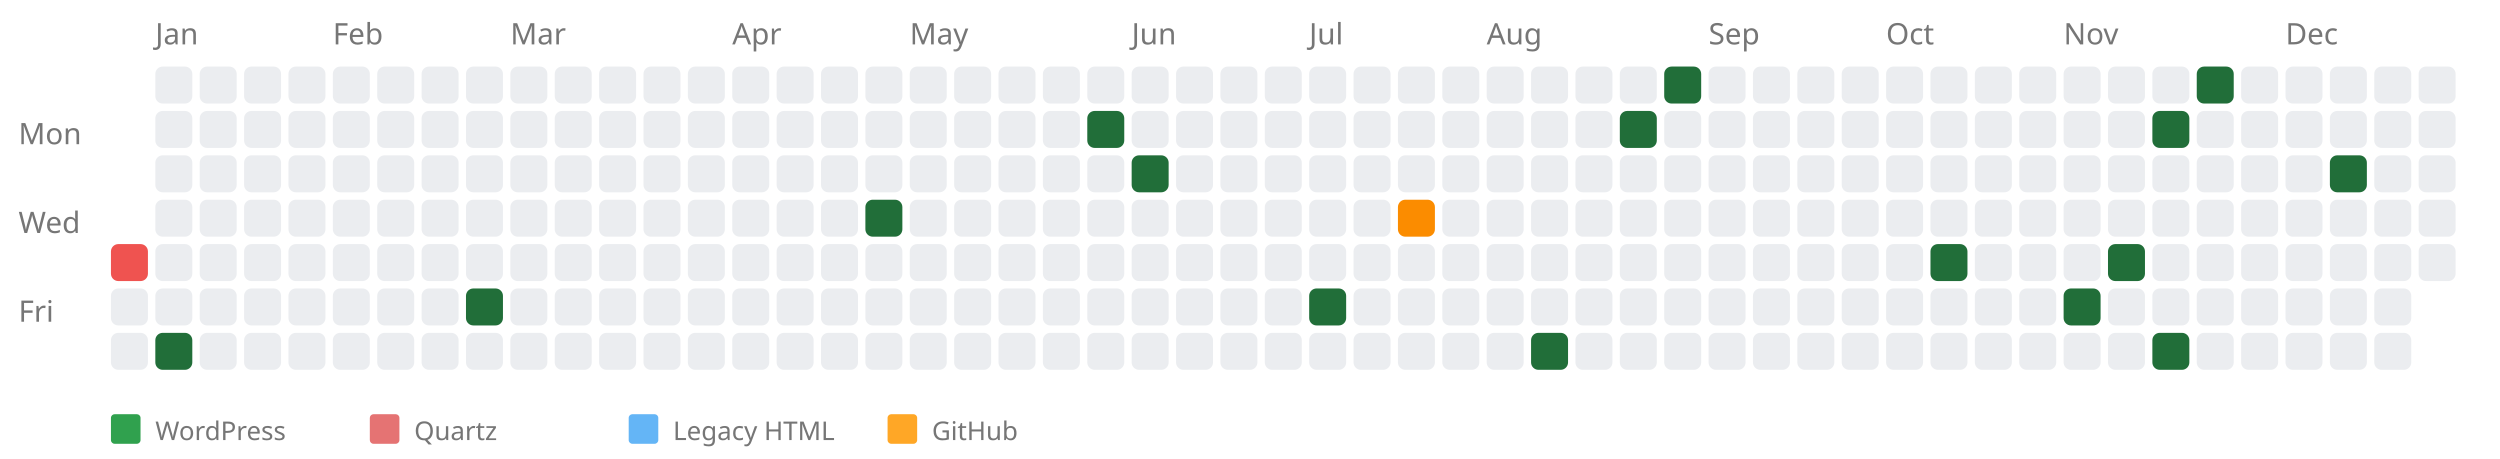
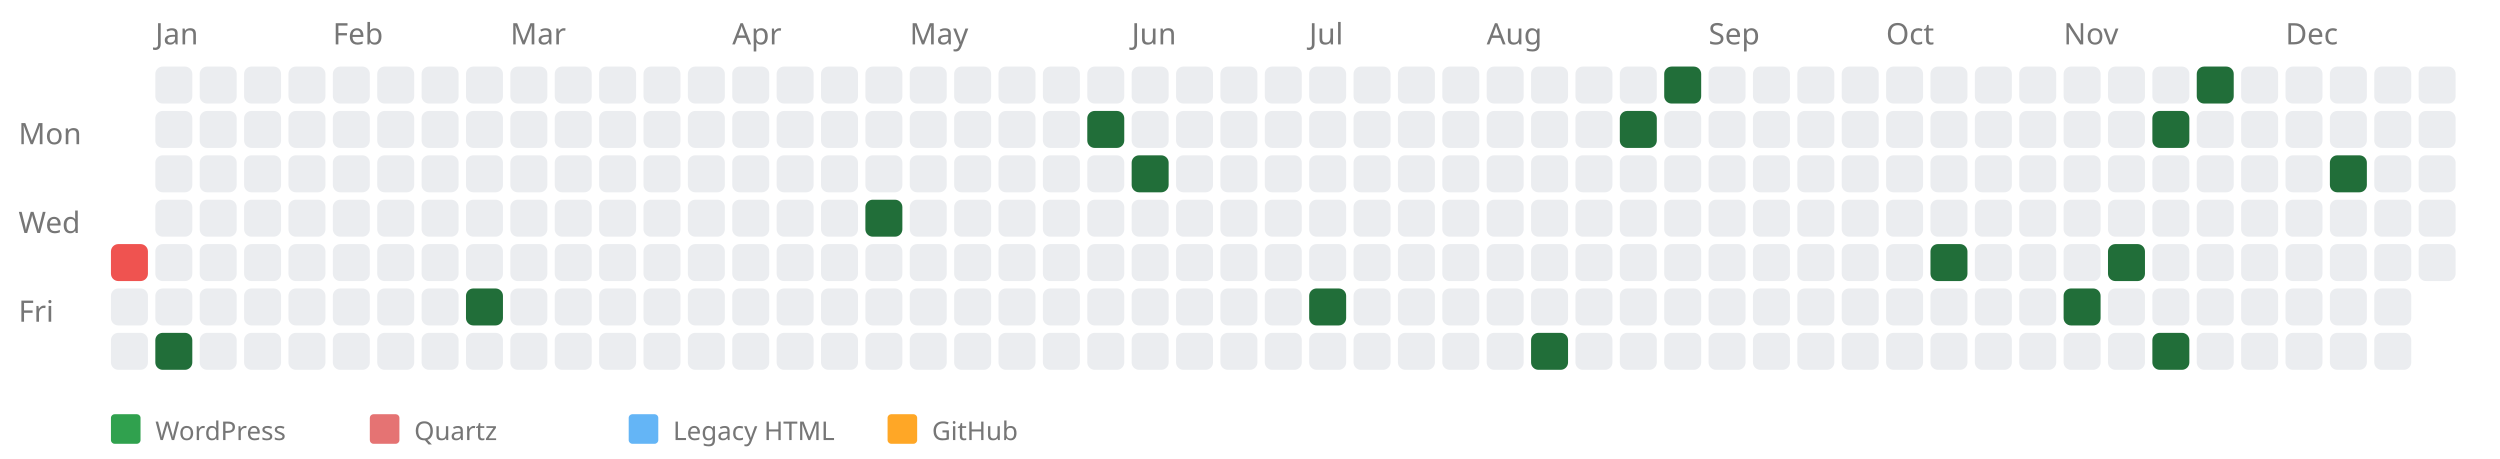
<svg xmlns="http://www.w3.org/2000/svg" width="676" height="124" style="background-color: white;">
  <text x="5" y="39" font-family="sans-serif" font-size="8" fill="#767676">Mon</text>
  <text x="5" y="63" font-family="sans-serif" font-size="8" fill="#767676">Wed</text>
  <text x="5" y="87" font-family="sans-serif" font-size="8" fill="#767676">Fri</text>
  <a href="https://kreier.github.io/quartz/Diary/2015">
    <rect x="30" y="66" width="10" height="10" fill="#ef5350" rx="2" ry="2" />
  </a>
  <rect x="30" y="78" width="10" height="10" fill="#ebedf0" rx="2" ry="2" />
  <rect x="30" y="90" width="10" height="10" fill="#ebedf0" rx="2" ry="2" />
  <text x="42" y="12" font-family="sans-serif" font-size="8" fill="#767676">Jan</text>
  <rect x="42" y="18" width="10" height="10" fill="#ebedf0" rx="2" ry="2" />
  <rect x="42" y="30" width="10" height="10" fill="#ebedf0" rx="2" ry="2" />
  <rect x="42" y="42" width="10" height="10" fill="#ebedf0" rx="2" ry="2" />
  <rect x="42" y="54" width="10" height="10" fill="#ebedf0" rx="2" ry="2" />
  <rect x="42" y="66" width="10" height="10" fill="#ebedf0" rx="2" ry="2" />
  <rect x="42" y="78" width="10" height="10" fill="#ebedf0" rx="2" ry="2" />
  <a href="https://saiht.de/blog/2015/01/10/physik-aufgabe-4-fuer-klasse-9b/">
    <rect x="42" y="90" width="10" height="10" fill="#216e39" rx="2" ry="2" />
  </a>
  <rect x="54" y="18" width="10" height="10" fill="#ebedf0" rx="2" ry="2" />
  <rect x="54" y="30" width="10" height="10" fill="#ebedf0" rx="2" ry="2" />
  <rect x="54" y="42" width="10" height="10" fill="#ebedf0" rx="2" ry="2" />
  <rect x="54" y="54" width="10" height="10" fill="#ebedf0" rx="2" ry="2" />
  <rect x="54" y="66" width="10" height="10" fill="#ebedf0" rx="2" ry="2" />
  <rect x="54" y="78" width="10" height="10" fill="#ebedf0" rx="2" ry="2" />
  <rect x="54" y="90" width="10" height="10" fill="#ebedf0" rx="2" ry="2" />
  <rect x="66" y="18" width="10" height="10" fill="#ebedf0" rx="2" ry="2" />
  <rect x="66" y="30" width="10" height="10" fill="#ebedf0" rx="2" ry="2" />
  <rect x="66" y="42" width="10" height="10" fill="#ebedf0" rx="2" ry="2" />
  <rect x="66" y="54" width="10" height="10" fill="#ebedf0" rx="2" ry="2" />
  <rect x="66" y="66" width="10" height="10" fill="#ebedf0" rx="2" ry="2" />
  <rect x="66" y="78" width="10" height="10" fill="#ebedf0" rx="2" ry="2" />
  <rect x="66" y="90" width="10" height="10" fill="#ebedf0" rx="2" ry="2" />
  <rect x="78" y="18" width="10" height="10" fill="#ebedf0" rx="2" ry="2" />
  <rect x="78" y="30" width="10" height="10" fill="#ebedf0" rx="2" ry="2" />
  <rect x="78" y="42" width="10" height="10" fill="#ebedf0" rx="2" ry="2" />
  <rect x="78" y="54" width="10" height="10" fill="#ebedf0" rx="2" ry="2" />
  <rect x="78" y="66" width="10" height="10" fill="#ebedf0" rx="2" ry="2" />
  <rect x="78" y="78" width="10" height="10" fill="#ebedf0" rx="2" ry="2" />
  <rect x="78" y="90" width="10" height="10" fill="#ebedf0" rx="2" ry="2" />
  <text x="90" y="12" font-family="sans-serif" font-size="8" fill="#767676">Feb</text>
  <rect x="90" y="18" width="10" height="10" fill="#ebedf0" rx="2" ry="2" />
  <rect x="90" y="30" width="10" height="10" fill="#ebedf0" rx="2" ry="2" />
  <rect x="90" y="42" width="10" height="10" fill="#ebedf0" rx="2" ry="2" />
  <rect x="90" y="54" width="10" height="10" fill="#ebedf0" rx="2" ry="2" />
  <rect x="90" y="66" width="10" height="10" fill="#ebedf0" rx="2" ry="2" />
  <rect x="90" y="78" width="10" height="10" fill="#ebedf0" rx="2" ry="2" />
  <rect x="90" y="90" width="10" height="10" fill="#ebedf0" rx="2" ry="2" />
  <rect x="102" y="18" width="10" height="10" fill="#ebedf0" rx="2" ry="2" />
  <rect x="102" y="30" width="10" height="10" fill="#ebedf0" rx="2" ry="2" />
  <rect x="102" y="42" width="10" height="10" fill="#ebedf0" rx="2" ry="2" />
  <rect x="102" y="54" width="10" height="10" fill="#ebedf0" rx="2" ry="2" />
  <rect x="102" y="66" width="10" height="10" fill="#ebedf0" rx="2" ry="2" />
  <rect x="102" y="78" width="10" height="10" fill="#ebedf0" rx="2" ry="2" />
  <rect x="102" y="90" width="10" height="10" fill="#ebedf0" rx="2" ry="2" />
  <rect x="114" y="18" width="10" height="10" fill="#ebedf0" rx="2" ry="2" />
  <rect x="114" y="30" width="10" height="10" fill="#ebedf0" rx="2" ry="2" />
  <rect x="114" y="42" width="10" height="10" fill="#ebedf0" rx="2" ry="2" />
  <rect x="114" y="54" width="10" height="10" fill="#ebedf0" rx="2" ry="2" />
  <rect x="114" y="66" width="10" height="10" fill="#ebedf0" rx="2" ry="2" />
  <rect x="114" y="78" width="10" height="10" fill="#ebedf0" rx="2" ry="2" />
  <rect x="114" y="90" width="10" height="10" fill="#ebedf0" rx="2" ry="2" />
  <rect x="126" y="18" width="10" height="10" fill="#ebedf0" rx="2" ry="2" />
  <rect x="126" y="30" width="10" height="10" fill="#ebedf0" rx="2" ry="2" />
  <rect x="126" y="42" width="10" height="10" fill="#ebedf0" rx="2" ry="2" />
  <rect x="126" y="54" width="10" height="10" fill="#ebedf0" rx="2" ry="2" />
  <rect x="126" y="66" width="10" height="10" fill="#ebedf0" rx="2" ry="2" />
  <a href="https://saiht.de/blog/2015/02/27/didacta-2015-das-digitale-klassenzimmer/">
    <rect x="126" y="78" width="10" height="10" fill="#216e39" rx="2" ry="2" />
  </a>
  <rect x="126" y="90" width="10" height="10" fill="#ebedf0" rx="2" ry="2" />
  <text x="138" y="12" font-family="sans-serif" font-size="8" fill="#767676">Mar</text>
  <rect x="138" y="18" width="10" height="10" fill="#ebedf0" rx="2" ry="2" />
  <rect x="138" y="30" width="10" height="10" fill="#ebedf0" rx="2" ry="2" />
  <rect x="138" y="42" width="10" height="10" fill="#ebedf0" rx="2" ry="2" />
  <rect x="138" y="54" width="10" height="10" fill="#ebedf0" rx="2" ry="2" />
  <rect x="138" y="66" width="10" height="10" fill="#ebedf0" rx="2" ry="2" />
  <rect x="138" y="78" width="10" height="10" fill="#ebedf0" rx="2" ry="2" />
  <rect x="138" y="90" width="10" height="10" fill="#ebedf0" rx="2" ry="2" />
  <rect x="150" y="18" width="10" height="10" fill="#ebedf0" rx="2" ry="2" />
  <rect x="150" y="30" width="10" height="10" fill="#ebedf0" rx="2" ry="2" />
  <rect x="150" y="42" width="10" height="10" fill="#ebedf0" rx="2" ry="2" />
  <rect x="150" y="54" width="10" height="10" fill="#ebedf0" rx="2" ry="2" />
  <rect x="150" y="66" width="10" height="10" fill="#ebedf0" rx="2" ry="2" />
  <rect x="150" y="78" width="10" height="10" fill="#ebedf0" rx="2" ry="2" />
  <rect x="150" y="90" width="10" height="10" fill="#ebedf0" rx="2" ry="2" />
  <rect x="162" y="18" width="10" height="10" fill="#ebedf0" rx="2" ry="2" />
  <rect x="162" y="30" width="10" height="10" fill="#ebedf0" rx="2" ry="2" />
  <rect x="162" y="42" width="10" height="10" fill="#ebedf0" rx="2" ry="2" />
  <rect x="162" y="54" width="10" height="10" fill="#ebedf0" rx="2" ry="2" />
  <rect x="162" y="66" width="10" height="10" fill="#ebedf0" rx="2" ry="2" />
  <rect x="162" y="78" width="10" height="10" fill="#ebedf0" rx="2" ry="2" />
  <rect x="162" y="90" width="10" height="10" fill="#ebedf0" rx="2" ry="2" />
  <rect x="174" y="18" width="10" height="10" fill="#ebedf0" rx="2" ry="2" />
  <rect x="174" y="30" width="10" height="10" fill="#ebedf0" rx="2" ry="2" />
  <rect x="174" y="42" width="10" height="10" fill="#ebedf0" rx="2" ry="2" />
  <rect x="174" y="54" width="10" height="10" fill="#ebedf0" rx="2" ry="2" />
  <rect x="174" y="66" width="10" height="10" fill="#ebedf0" rx="2" ry="2" />
  <rect x="174" y="78" width="10" height="10" fill="#ebedf0" rx="2" ry="2" />
  <rect x="174" y="90" width="10" height="10" fill="#ebedf0" rx="2" ry="2" />
  <rect x="186" y="18" width="10" height="10" fill="#ebedf0" rx="2" ry="2" />
  <rect x="186" y="30" width="10" height="10" fill="#ebedf0" rx="2" ry="2" />
  <rect x="186" y="42" width="10" height="10" fill="#ebedf0" rx="2" ry="2" />
  <rect x="186" y="54" width="10" height="10" fill="#ebedf0" rx="2" ry="2" />
  <rect x="186" y="66" width="10" height="10" fill="#ebedf0" rx="2" ry="2" />
  <rect x="186" y="78" width="10" height="10" fill="#ebedf0" rx="2" ry="2" />
  <rect x="186" y="90" width="10" height="10" fill="#ebedf0" rx="2" ry="2" />
  <text x="198" y="12" font-family="sans-serif" font-size="8" fill="#767676">Apr</text>
  <rect x="198" y="18" width="10" height="10" fill="#ebedf0" rx="2" ry="2" />
  <rect x="198" y="30" width="10" height="10" fill="#ebedf0" rx="2" ry="2" />
  <rect x="198" y="42" width="10" height="10" fill="#ebedf0" rx="2" ry="2" />
  <rect x="198" y="54" width="10" height="10" fill="#ebedf0" rx="2" ry="2" />
  <rect x="198" y="66" width="10" height="10" fill="#ebedf0" rx="2" ry="2" />
  <rect x="198" y="78" width="10" height="10" fill="#ebedf0" rx="2" ry="2" />
  <rect x="198" y="90" width="10" height="10" fill="#ebedf0" rx="2" ry="2" />
  <rect x="210" y="18" width="10" height="10" fill="#ebedf0" rx="2" ry="2" />
  <rect x="210" y="30" width="10" height="10" fill="#ebedf0" rx="2" ry="2" />
  <rect x="210" y="42" width="10" height="10" fill="#ebedf0" rx="2" ry="2" />
  <rect x="210" y="54" width="10" height="10" fill="#ebedf0" rx="2" ry="2" />
  <rect x="210" y="66" width="10" height="10" fill="#ebedf0" rx="2" ry="2" />
  <rect x="210" y="78" width="10" height="10" fill="#ebedf0" rx="2" ry="2" />
  <rect x="210" y="90" width="10" height="10" fill="#ebedf0" rx="2" ry="2" />
  <rect x="222" y="18" width="10" height="10" fill="#ebedf0" rx="2" ry="2" />
  <rect x="222" y="30" width="10" height="10" fill="#ebedf0" rx="2" ry="2" />
  <rect x="222" y="42" width="10" height="10" fill="#ebedf0" rx="2" ry="2" />
  <rect x="222" y="54" width="10" height="10" fill="#ebedf0" rx="2" ry="2" />
  <rect x="222" y="66" width="10" height="10" fill="#ebedf0" rx="2" ry="2" />
  <rect x="222" y="78" width="10" height="10" fill="#ebedf0" rx="2" ry="2" />
  <rect x="222" y="90" width="10" height="10" fill="#ebedf0" rx="2" ry="2" />
  <rect x="234" y="18" width="10" height="10" fill="#ebedf0" rx="2" ry="2" />
  <rect x="234" y="30" width="10" height="10" fill="#ebedf0" rx="2" ry="2" />
  <rect x="234" y="42" width="10" height="10" fill="#ebedf0" rx="2" ry="2" />
  <a href="https://saiht.de/blog/2015/04/29/reaktionsschema-nach-passig/">
    <rect x="234" y="54" width="10" height="10" fill="#216e39" rx="2" ry="2" />
  </a>
  <rect x="234" y="66" width="10" height="10" fill="#ebedf0" rx="2" ry="2" />
  <rect x="234" y="78" width="10" height="10" fill="#ebedf0" rx="2" ry="2" />
  <rect x="234" y="90" width="10" height="10" fill="#ebedf0" rx="2" ry="2" />
  <text x="246" y="12" font-family="sans-serif" font-size="8" fill="#767676">May</text>
  <rect x="246" y="18" width="10" height="10" fill="#ebedf0" rx="2" ry="2" />
  <rect x="246" y="30" width="10" height="10" fill="#ebedf0" rx="2" ry="2" />
  <rect x="246" y="42" width="10" height="10" fill="#ebedf0" rx="2" ry="2" />
  <rect x="246" y="54" width="10" height="10" fill="#ebedf0" rx="2" ry="2" />
  <rect x="246" y="66" width="10" height="10" fill="#ebedf0" rx="2" ry="2" />
  <rect x="246" y="78" width="10" height="10" fill="#ebedf0" rx="2" ry="2" />
  <rect x="246" y="90" width="10" height="10" fill="#ebedf0" rx="2" ry="2" />
  <rect x="258" y="18" width="10" height="10" fill="#ebedf0" rx="2" ry="2" />
  <rect x="258" y="30" width="10" height="10" fill="#ebedf0" rx="2" ry="2" />
  <rect x="258" y="42" width="10" height="10" fill="#ebedf0" rx="2" ry="2" />
  <rect x="258" y="54" width="10" height="10" fill="#ebedf0" rx="2" ry="2" />
  <rect x="258" y="66" width="10" height="10" fill="#ebedf0" rx="2" ry="2" />
  <rect x="258" y="78" width="10" height="10" fill="#ebedf0" rx="2" ry="2" />
  <rect x="258" y="90" width="10" height="10" fill="#ebedf0" rx="2" ry="2" />
  <rect x="270" y="18" width="10" height="10" fill="#ebedf0" rx="2" ry="2" />
  <rect x="270" y="30" width="10" height="10" fill="#ebedf0" rx="2" ry="2" />
  <rect x="270" y="42" width="10" height="10" fill="#ebedf0" rx="2" ry="2" />
  <rect x="270" y="54" width="10" height="10" fill="#ebedf0" rx="2" ry="2" />
  <rect x="270" y="66" width="10" height="10" fill="#ebedf0" rx="2" ry="2" />
  <rect x="270" y="78" width="10" height="10" fill="#ebedf0" rx="2" ry="2" />
  <rect x="270" y="90" width="10" height="10" fill="#ebedf0" rx="2" ry="2" />
  <rect x="282" y="18" width="10" height="10" fill="#ebedf0" rx="2" ry="2" />
  <rect x="282" y="30" width="10" height="10" fill="#ebedf0" rx="2" ry="2" />
  <rect x="282" y="42" width="10" height="10" fill="#ebedf0" rx="2" ry="2" />
  <rect x="282" y="54" width="10" height="10" fill="#ebedf0" rx="2" ry="2" />
  <rect x="282" y="66" width="10" height="10" fill="#ebedf0" rx="2" ry="2" />
  <rect x="282" y="78" width="10" height="10" fill="#ebedf0" rx="2" ry="2" />
  <rect x="282" y="90" width="10" height="10" fill="#ebedf0" rx="2" ry="2" />
  <rect x="294" y="18" width="10" height="10" fill="#ebedf0" rx="2" ry="2" />
  <a href="https://saiht.de/blog/2015/06/01/musteraufgaben-mathematik-7/">
    <rect x="294" y="30" width="10" height="10" fill="#216e39" rx="2" ry="2" />
  </a>
  <rect x="294" y="42" width="10" height="10" fill="#ebedf0" rx="2" ry="2" />
  <rect x="294" y="54" width="10" height="10" fill="#ebedf0" rx="2" ry="2" />
  <rect x="294" y="66" width="10" height="10" fill="#ebedf0" rx="2" ry="2" />
  <rect x="294" y="78" width="10" height="10" fill="#ebedf0" rx="2" ry="2" />
  <rect x="294" y="90" width="10" height="10" fill="#ebedf0" rx="2" ry="2" />
  <text x="306" y="12" font-family="sans-serif" font-size="8" fill="#767676">Jun</text>
  <rect x="306" y="18" width="10" height="10" fill="#ebedf0" rx="2" ry="2" />
  <rect x="306" y="30" width="10" height="10" fill="#ebedf0" rx="2" ry="2" />
  <a href="https://saiht.de/blog/2015/06/09/medienkonsum-die-zweite/">
    <rect x="306" y="42" width="10" height="10" fill="#216e39" rx="2" ry="2" />
  </a>
  <rect x="306" y="54" width="10" height="10" fill="#ebedf0" rx="2" ry="2" />
  <rect x="306" y="66" width="10" height="10" fill="#ebedf0" rx="2" ry="2" />
  <rect x="306" y="78" width="10" height="10" fill="#ebedf0" rx="2" ry="2" />
  <rect x="306" y="90" width="10" height="10" fill="#ebedf0" rx="2" ry="2" />
  <rect x="318" y="18" width="10" height="10" fill="#ebedf0" rx="2" ry="2" />
  <rect x="318" y="30" width="10" height="10" fill="#ebedf0" rx="2" ry="2" />
  <rect x="318" y="42" width="10" height="10" fill="#ebedf0" rx="2" ry="2" />
  <rect x="318" y="54" width="10" height="10" fill="#ebedf0" rx="2" ry="2" />
  <rect x="318" y="66" width="10" height="10" fill="#ebedf0" rx="2" ry="2" />
  <rect x="318" y="78" width="10" height="10" fill="#ebedf0" rx="2" ry="2" />
  <rect x="318" y="90" width="10" height="10" fill="#ebedf0" rx="2" ry="2" />
  <rect x="330" y="18" width="10" height="10" fill="#ebedf0" rx="2" ry="2" />
  <rect x="330" y="30" width="10" height="10" fill="#ebedf0" rx="2" ry="2" />
  <rect x="330" y="42" width="10" height="10" fill="#ebedf0" rx="2" ry="2" />
  <rect x="330" y="54" width="10" height="10" fill="#ebedf0" rx="2" ry="2" />
  <rect x="330" y="66" width="10" height="10" fill="#ebedf0" rx="2" ry="2" />
  <rect x="330" y="78" width="10" height="10" fill="#ebedf0" rx="2" ry="2" />
  <rect x="330" y="90" width="10" height="10" fill="#ebedf0" rx="2" ry="2" />
  <rect x="342" y="18" width="10" height="10" fill="#ebedf0" rx="2" ry="2" />
  <rect x="342" y="30" width="10" height="10" fill="#ebedf0" rx="2" ry="2" />
  <rect x="342" y="42" width="10" height="10" fill="#ebedf0" rx="2" ry="2" />
  <rect x="342" y="54" width="10" height="10" fill="#ebedf0" rx="2" ry="2" />
  <rect x="342" y="66" width="10" height="10" fill="#ebedf0" rx="2" ry="2" />
  <rect x="342" y="78" width="10" height="10" fill="#ebedf0" rx="2" ry="2" />
  <rect x="342" y="90" width="10" height="10" fill="#ebedf0" rx="2" ry="2" />
  <text x="354" y="12" font-family="sans-serif" font-size="8" fill="#767676">Jul</text>
  <rect x="354" y="18" width="10" height="10" fill="#ebedf0" rx="2" ry="2" />
  <rect x="354" y="30" width="10" height="10" fill="#ebedf0" rx="2" ry="2" />
  <rect x="354" y="42" width="10" height="10" fill="#ebedf0" rx="2" ry="2" />
  <rect x="354" y="54" width="10" height="10" fill="#ebedf0" rx="2" ry="2" />
  <rect x="354" y="66" width="10" height="10" fill="#ebedf0" rx="2" ry="2" />
  <a href="https://saiht.de/blog/2015/07/10/regenparty-hofkoh/">
    <rect x="354" y="78" width="10" height="10" fill="#216e39" rx="2" ry="2" />
  </a>
  <rect x="354" y="90" width="10" height="10" fill="#ebedf0" rx="2" ry="2" />
  <rect x="366" y="18" width="10" height="10" fill="#ebedf0" rx="2" ry="2" />
  <rect x="366" y="30" width="10" height="10" fill="#ebedf0" rx="2" ry="2" />
  <rect x="366" y="42" width="10" height="10" fill="#ebedf0" rx="2" ry="2" />
  <rect x="366" y="54" width="10" height="10" fill="#ebedf0" rx="2" ry="2" />
  <rect x="366" y="66" width="10" height="10" fill="#ebedf0" rx="2" ry="2" />
  <rect x="366" y="78" width="10" height="10" fill="#ebedf0" rx="2" ry="2" />
  <rect x="366" y="90" width="10" height="10" fill="#ebedf0" rx="2" ry="2" />
  <rect x="378" y="18" width="10" height="10" fill="#ebedf0" rx="2" ry="2" />
  <rect x="378" y="30" width="10" height="10" fill="#ebedf0" rx="2" ry="2" />
  <rect x="378" y="42" width="10" height="10" fill="#ebedf0" rx="2" ry="2" />
-   <a href="https://github.com/kreier/webprogramming2014-2015/blob/master/README.md">
-     <rect x="378" y="54" width="10" height="10" fill="#fb8c00" rx="2" ry="2" />
-   </a>
+   <rect x="378" y="54" width="10" height="10" fill="#ebedf0" rx="2" ry="2" />
  <rect x="378" y="66" width="10" height="10" fill="#ebedf0" rx="2" ry="2" />
  <rect x="378" y="78" width="10" height="10" fill="#ebedf0" rx="2" ry="2" />
  <rect x="378" y="90" width="10" height="10" fill="#ebedf0" rx="2" ry="2" />
  <rect x="390" y="18" width="10" height="10" fill="#ebedf0" rx="2" ry="2" />
  <rect x="390" y="30" width="10" height="10" fill="#ebedf0" rx="2" ry="2" />
  <rect x="390" y="42" width="10" height="10" fill="#ebedf0" rx="2" ry="2" />
  <rect x="390" y="54" width="10" height="10" fill="#ebedf0" rx="2" ry="2" />
  <rect x="390" y="66" width="10" height="10" fill="#ebedf0" rx="2" ry="2" />
  <rect x="390" y="78" width="10" height="10" fill="#ebedf0" rx="2" ry="2" />
  <rect x="390" y="90" width="10" height="10" fill="#ebedf0" rx="2" ry="2" />
  <text x="402" y="12" font-family="sans-serif" font-size="8" fill="#767676">Aug</text>
  <rect x="402" y="18" width="10" height="10" fill="#ebedf0" rx="2" ry="2" />
  <rect x="402" y="30" width="10" height="10" fill="#ebedf0" rx="2" ry="2" />
  <rect x="402" y="42" width="10" height="10" fill="#ebedf0" rx="2" ry="2" />
  <rect x="402" y="54" width="10" height="10" fill="#ebedf0" rx="2" ry="2" />
  <rect x="402" y="66" width="10" height="10" fill="#ebedf0" rx="2" ry="2" />
  <rect x="402" y="78" width="10" height="10" fill="#ebedf0" rx="2" ry="2" />
  <rect x="402" y="90" width="10" height="10" fill="#ebedf0" rx="2" ry="2" />
  <rect x="414" y="18" width="10" height="10" fill="#ebedf0" rx="2" ry="2" />
  <rect x="414" y="30" width="10" height="10" fill="#ebedf0" rx="2" ry="2" />
  <rect x="414" y="42" width="10" height="10" fill="#ebedf0" rx="2" ry="2" />
  <rect x="414" y="54" width="10" height="10" fill="#ebedf0" rx="2" ry="2" />
  <rect x="414" y="66" width="10" height="10" fill="#ebedf0" rx="2" ry="2" />
  <rect x="414" y="78" width="10" height="10" fill="#ebedf0" rx="2" ry="2" />
  <a href="https://saiht.de/blog/2015/08/15/wetter-live-blitze/">
    <rect x="414" y="90" width="10" height="10" fill="#216e39" rx="2" ry="2" />
  </a>
  <rect x="426" y="18" width="10" height="10" fill="#ebedf0" rx="2" ry="2" />
  <rect x="426" y="30" width="10" height="10" fill="#ebedf0" rx="2" ry="2" />
  <rect x="426" y="42" width="10" height="10" fill="#ebedf0" rx="2" ry="2" />
  <rect x="426" y="54" width="10" height="10" fill="#ebedf0" rx="2" ry="2" />
  <rect x="426" y="66" width="10" height="10" fill="#ebedf0" rx="2" ry="2" />
  <rect x="426" y="78" width="10" height="10" fill="#ebedf0" rx="2" ry="2" />
  <rect x="426" y="90" width="10" height="10" fill="#ebedf0" rx="2" ry="2" />
  <rect x="438" y="18" width="10" height="10" fill="#ebedf0" rx="2" ry="2" />
  <a href="https://saiht.de/blog/2015/08/24/die-eigene-cloud/">
    <rect x="438" y="30" width="10" height="10" fill="#216e39" rx="2" ry="2" />
  </a>
  <rect x="438" y="42" width="10" height="10" fill="#ebedf0" rx="2" ry="2" />
  <rect x="438" y="54" width="10" height="10" fill="#ebedf0" rx="2" ry="2" />
  <rect x="438" y="66" width="10" height="10" fill="#ebedf0" rx="2" ry="2" />
  <rect x="438" y="78" width="10" height="10" fill="#ebedf0" rx="2" ry="2" />
  <rect x="438" y="90" width="10" height="10" fill="#ebedf0" rx="2" ry="2" />
  <a href="https://saiht.de/blog/2015/08/30/globalisierung-fuer-privatkunden/">
    <rect x="450" y="18" width="10" height="10" fill="#216e39" rx="2" ry="2" />
  </a>
  <rect x="450" y="30" width="10" height="10" fill="#ebedf0" rx="2" ry="2" />
  <rect x="450" y="42" width="10" height="10" fill="#ebedf0" rx="2" ry="2" />
  <rect x="450" y="54" width="10" height="10" fill="#ebedf0" rx="2" ry="2" />
  <rect x="450" y="66" width="10" height="10" fill="#ebedf0" rx="2" ry="2" />
  <rect x="450" y="78" width="10" height="10" fill="#ebedf0" rx="2" ry="2" />
  <rect x="450" y="90" width="10" height="10" fill="#ebedf0" rx="2" ry="2" />
  <text x="462" y="12" font-family="sans-serif" font-size="8" fill="#767676">Sep</text>
  <rect x="462" y="18" width="10" height="10" fill="#ebedf0" rx="2" ry="2" />
  <rect x="462" y="30" width="10" height="10" fill="#ebedf0" rx="2" ry="2" />
  <rect x="462" y="42" width="10" height="10" fill="#ebedf0" rx="2" ry="2" />
  <rect x="462" y="54" width="10" height="10" fill="#ebedf0" rx="2" ry="2" />
  <rect x="462" y="66" width="10" height="10" fill="#ebedf0" rx="2" ry="2" />
  <rect x="462" y="78" width="10" height="10" fill="#ebedf0" rx="2" ry="2" />
  <rect x="462" y="90" width="10" height="10" fill="#ebedf0" rx="2" ry="2" />
  <rect x="474" y="18" width="10" height="10" fill="#ebedf0" rx="2" ry="2" />
  <rect x="474" y="30" width="10" height="10" fill="#ebedf0" rx="2" ry="2" />
  <rect x="474" y="42" width="10" height="10" fill="#ebedf0" rx="2" ry="2" />
  <rect x="474" y="54" width="10" height="10" fill="#ebedf0" rx="2" ry="2" />
  <rect x="474" y="66" width="10" height="10" fill="#ebedf0" rx="2" ry="2" />
  <rect x="474" y="78" width="10" height="10" fill="#ebedf0" rx="2" ry="2" />
  <rect x="474" y="90" width="10" height="10" fill="#ebedf0" rx="2" ry="2" />
  <rect x="486" y="18" width="10" height="10" fill="#ebedf0" rx="2" ry="2" />
  <rect x="486" y="30" width="10" height="10" fill="#ebedf0" rx="2" ry="2" />
  <rect x="486" y="42" width="10" height="10" fill="#ebedf0" rx="2" ry="2" />
  <rect x="486" y="54" width="10" height="10" fill="#ebedf0" rx="2" ry="2" />
  <rect x="486" y="66" width="10" height="10" fill="#ebedf0" rx="2" ry="2" />
  <rect x="486" y="78" width="10" height="10" fill="#ebedf0" rx="2" ry="2" />
  <rect x="486" y="90" width="10" height="10" fill="#ebedf0" rx="2" ry="2" />
  <rect x="498" y="18" width="10" height="10" fill="#ebedf0" rx="2" ry="2" />
  <rect x="498" y="30" width="10" height="10" fill="#ebedf0" rx="2" ry="2" />
  <rect x="498" y="42" width="10" height="10" fill="#ebedf0" rx="2" ry="2" />
  <rect x="498" y="54" width="10" height="10" fill="#ebedf0" rx="2" ry="2" />
  <rect x="498" y="66" width="10" height="10" fill="#ebedf0" rx="2" ry="2" />
  <rect x="498" y="78" width="10" height="10" fill="#ebedf0" rx="2" ry="2" />
  <rect x="498" y="90" width="10" height="10" fill="#ebedf0" rx="2" ry="2" />
  <text x="510" y="12" font-family="sans-serif" font-size="8" fill="#767676">Oct</text>
  <rect x="510" y="18" width="10" height="10" fill="#ebedf0" rx="2" ry="2" />
  <rect x="510" y="30" width="10" height="10" fill="#ebedf0" rx="2" ry="2" />
  <rect x="510" y="42" width="10" height="10" fill="#ebedf0" rx="2" ry="2" />
  <rect x="510" y="54" width="10" height="10" fill="#ebedf0" rx="2" ry="2" />
  <rect x="510" y="66" width="10" height="10" fill="#ebedf0" rx="2" ry="2" />
  <rect x="510" y="78" width="10" height="10" fill="#ebedf0" rx="2" ry="2" />
  <rect x="510" y="90" width="10" height="10" fill="#ebedf0" rx="2" ry="2" />
  <rect x="522" y="18" width="10" height="10" fill="#ebedf0" rx="2" ry="2" />
  <rect x="522" y="30" width="10" height="10" fill="#ebedf0" rx="2" ry="2" />
  <rect x="522" y="42" width="10" height="10" fill="#ebedf0" rx="2" ry="2" />
  <rect x="522" y="54" width="10" height="10" fill="#ebedf0" rx="2" ry="2" />
  <a href="https://saiht.de/blog/2015/10/15/360-grad-video/">
    <rect x="522" y="66" width="10" height="10" fill="#216e39" rx="2" ry="2" />
  </a>
  <rect x="522" y="78" width="10" height="10" fill="#ebedf0" rx="2" ry="2" />
  <rect x="522" y="90" width="10" height="10" fill="#ebedf0" rx="2" ry="2" />
  <rect x="534" y="18" width="10" height="10" fill="#ebedf0" rx="2" ry="2" />
  <rect x="534" y="30" width="10" height="10" fill="#ebedf0" rx="2" ry="2" />
  <rect x="534" y="42" width="10" height="10" fill="#ebedf0" rx="2" ry="2" />
  <rect x="534" y="54" width="10" height="10" fill="#ebedf0" rx="2" ry="2" />
  <rect x="534" y="66" width="10" height="10" fill="#ebedf0" rx="2" ry="2" />
  <rect x="534" y="78" width="10" height="10" fill="#ebedf0" rx="2" ry="2" />
  <rect x="534" y="90" width="10" height="10" fill="#ebedf0" rx="2" ry="2" />
  <rect x="546" y="18" width="10" height="10" fill="#ebedf0" rx="2" ry="2" />
  <rect x="546" y="30" width="10" height="10" fill="#ebedf0" rx="2" ry="2" />
  <rect x="546" y="42" width="10" height="10" fill="#ebedf0" rx="2" ry="2" />
  <rect x="546" y="54" width="10" height="10" fill="#ebedf0" rx="2" ry="2" />
  <rect x="546" y="66" width="10" height="10" fill="#ebedf0" rx="2" ry="2" />
  <rect x="546" y="78" width="10" height="10" fill="#ebedf0" rx="2" ry="2" />
  <rect x="546" y="90" width="10" height="10" fill="#ebedf0" rx="2" ry="2" />
  <text x="558" y="12" font-family="sans-serif" font-size="8" fill="#767676">Nov</text>
  <rect x="558" y="18" width="10" height="10" fill="#ebedf0" rx="2" ry="2" />
  <rect x="558" y="30" width="10" height="10" fill="#ebedf0" rx="2" ry="2" />
  <rect x="558" y="42" width="10" height="10" fill="#ebedf0" rx="2" ry="2" />
  <rect x="558" y="54" width="10" height="10" fill="#ebedf0" rx="2" ry="2" />
  <rect x="558" y="66" width="10" height="10" fill="#ebedf0" rx="2" ry="2" />
  <a href="https://saiht.de/blog/2015/11/06/physik-10-klasse/">
    <rect x="558" y="78" width="10" height="10" fill="#216e39" rx="2" ry="2" />
  </a>
  <rect x="558" y="90" width="10" height="10" fill="#ebedf0" rx="2" ry="2" />
  <rect x="570" y="18" width="10" height="10" fill="#ebedf0" rx="2" ry="2" />
  <rect x="570" y="30" width="10" height="10" fill="#ebedf0" rx="2" ry="2" />
  <rect x="570" y="42" width="10" height="10" fill="#ebedf0" rx="2" ry="2" />
  <rect x="570" y="54" width="10" height="10" fill="#ebedf0" rx="2" ry="2" />
  <a href="https://saiht.de/blog/2015/11/12/revolution-in-der-bildung/">
    <rect x="570" y="66" width="10" height="10" fill="#216e39" rx="2" ry="2" />
  </a>
  <rect x="570" y="78" width="10" height="10" fill="#ebedf0" rx="2" ry="2" />
  <rect x="570" y="90" width="10" height="10" fill="#ebedf0" rx="2" ry="2" />
  <rect x="582" y="18" width="10" height="10" fill="#ebedf0" rx="2" ry="2" />
  <a href="https://saiht.de/blog/2015/11/16/kinematik-physik-10/">
    <rect x="582" y="30" width="10" height="10" fill="#216e39" rx="2" ry="2" />
  </a>
  <rect x="582" y="42" width="10" height="10" fill="#ebedf0" rx="2" ry="2" />
  <rect x="582" y="54" width="10" height="10" fill="#ebedf0" rx="2" ry="2" />
  <rect x="582" y="66" width="10" height="10" fill="#ebedf0" rx="2" ry="2" />
  <rect x="582" y="78" width="10" height="10" fill="#ebedf0" rx="2" ry="2" />
  <a href="https://saiht.de/blog/2015/11/21/lightpainting/">
    <rect x="582" y="90" width="10" height="10" fill="#216e39" rx="2" ry="2" />
  </a>
  <a href="https://saiht.de/blog/2015/11/22/fortschritte-baumbausprojekt/">
    <rect x="594" y="18" width="10" height="10" fill="#216e39" rx="2" ry="2" />
  </a>
  <rect x="594" y="30" width="10" height="10" fill="#ebedf0" rx="2" ry="2" />
  <rect x="594" y="42" width="10" height="10" fill="#ebedf0" rx="2" ry="2" />
  <rect x="594" y="54" width="10" height="10" fill="#ebedf0" rx="2" ry="2" />
  <rect x="594" y="66" width="10" height="10" fill="#ebedf0" rx="2" ry="2" />
  <rect x="594" y="78" width="10" height="10" fill="#ebedf0" rx="2" ry="2" />
  <rect x="594" y="90" width="10" height="10" fill="#ebedf0" rx="2" ry="2" />
  <rect x="606" y="18" width="10" height="10" fill="#ebedf0" rx="2" ry="2" />
  <rect x="606" y="30" width="10" height="10" fill="#ebedf0" rx="2" ry="2" />
  <rect x="606" y="42" width="10" height="10" fill="#ebedf0" rx="2" ry="2" />
  <rect x="606" y="54" width="10" height="10" fill="#ebedf0" rx="2" ry="2" />
  <rect x="606" y="66" width="10" height="10" fill="#ebedf0" rx="2" ry="2" />
  <rect x="606" y="78" width="10" height="10" fill="#ebedf0" rx="2" ry="2" />
  <rect x="606" y="90" width="10" height="10" fill="#ebedf0" rx="2" ry="2" />
  <text x="618" y="12" font-family="sans-serif" font-size="8" fill="#767676">Dec</text>
  <rect x="618" y="18" width="10" height="10" fill="#ebedf0" rx="2" ry="2" />
  <rect x="618" y="30" width="10" height="10" fill="#ebedf0" rx="2" ry="2" />
  <rect x="618" y="42" width="10" height="10" fill="#ebedf0" rx="2" ry="2" />
  <rect x="618" y="54" width="10" height="10" fill="#ebedf0" rx="2" ry="2" />
  <rect x="618" y="66" width="10" height="10" fill="#ebedf0" rx="2" ry="2" />
  <rect x="618" y="78" width="10" height="10" fill="#ebedf0" rx="2" ry="2" />
  <rect x="618" y="90" width="10" height="10" fill="#ebedf0" rx="2" ry="2" />
  <rect x="630" y="18" width="10" height="10" fill="#ebedf0" rx="2" ry="2" />
  <rect x="630" y="30" width="10" height="10" fill="#ebedf0" rx="2" ry="2" />
  <a href="https://saiht.de/blog/2015/12/15/sternbilder-im-winter/">
    <rect x="630" y="42" width="10" height="10" fill="#216e39" rx="2" ry="2" />
  </a>
  <rect x="630" y="54" width="10" height="10" fill="#ebedf0" rx="2" ry="2" />
  <rect x="630" y="66" width="10" height="10" fill="#ebedf0" rx="2" ry="2" />
  <rect x="630" y="78" width="10" height="10" fill="#ebedf0" rx="2" ry="2" />
  <rect x="630" y="90" width="10" height="10" fill="#ebedf0" rx="2" ry="2" />
  <rect x="642" y="18" width="10" height="10" fill="#ebedf0" rx="2" ry="2" />
  <rect x="642" y="30" width="10" height="10" fill="#ebedf0" rx="2" ry="2" />
  <rect x="642" y="42" width="10" height="10" fill="#ebedf0" rx="2" ry="2" />
  <rect x="642" y="54" width="10" height="10" fill="#ebedf0" rx="2" ry="2" />
  <rect x="642" y="66" width="10" height="10" fill="#ebedf0" rx="2" ry="2" />
  <rect x="642" y="78" width="10" height="10" fill="#ebedf0" rx="2" ry="2" />
  <rect x="642" y="90" width="10" height="10" fill="#ebedf0" rx="2" ry="2" />
  <rect x="654" y="18" width="10" height="10" fill="#ebedf0" rx="2" ry="2" />
  <rect x="654" y="30" width="10" height="10" fill="#ebedf0" rx="2" ry="2" />
  <rect x="654" y="42" width="10" height="10" fill="#ebedf0" rx="2" ry="2" />
  <rect x="654" y="54" width="10" height="10" fill="#ebedf0" rx="2" ry="2" />
  <rect x="654" y="66" width="10" height="10" fill="#ebedf0" rx="2" ry="2" />
  <rect x="30" y="112" width="8" height="8" fill="#30a14e" rx="1" ry="1" />
  <text x="42" y="119" font-family="sans-serif" font-size="7" fill="#767676">WordPress</text>
  <rect x="100" y="112" width="8" height="8" fill="#e57373" rx="1" ry="1" />
  <text x="112" y="119" font-family="sans-serif" font-size="7" fill="#767676">Quartz</text>
  <rect x="170" y="112" width="8" height="8" fill="#64b5f6" rx="1" ry="1" />
  <text x="182" y="119" font-family="sans-serif" font-size="7" fill="#767676">Legacy HTML</text>
  <rect x="240" y="112" width="8" height="8" fill="#ffa726" rx="1" ry="1" />
  <text x="252" y="119" font-family="sans-serif" font-size="7" fill="#767676">GitHub</text>
</svg>
